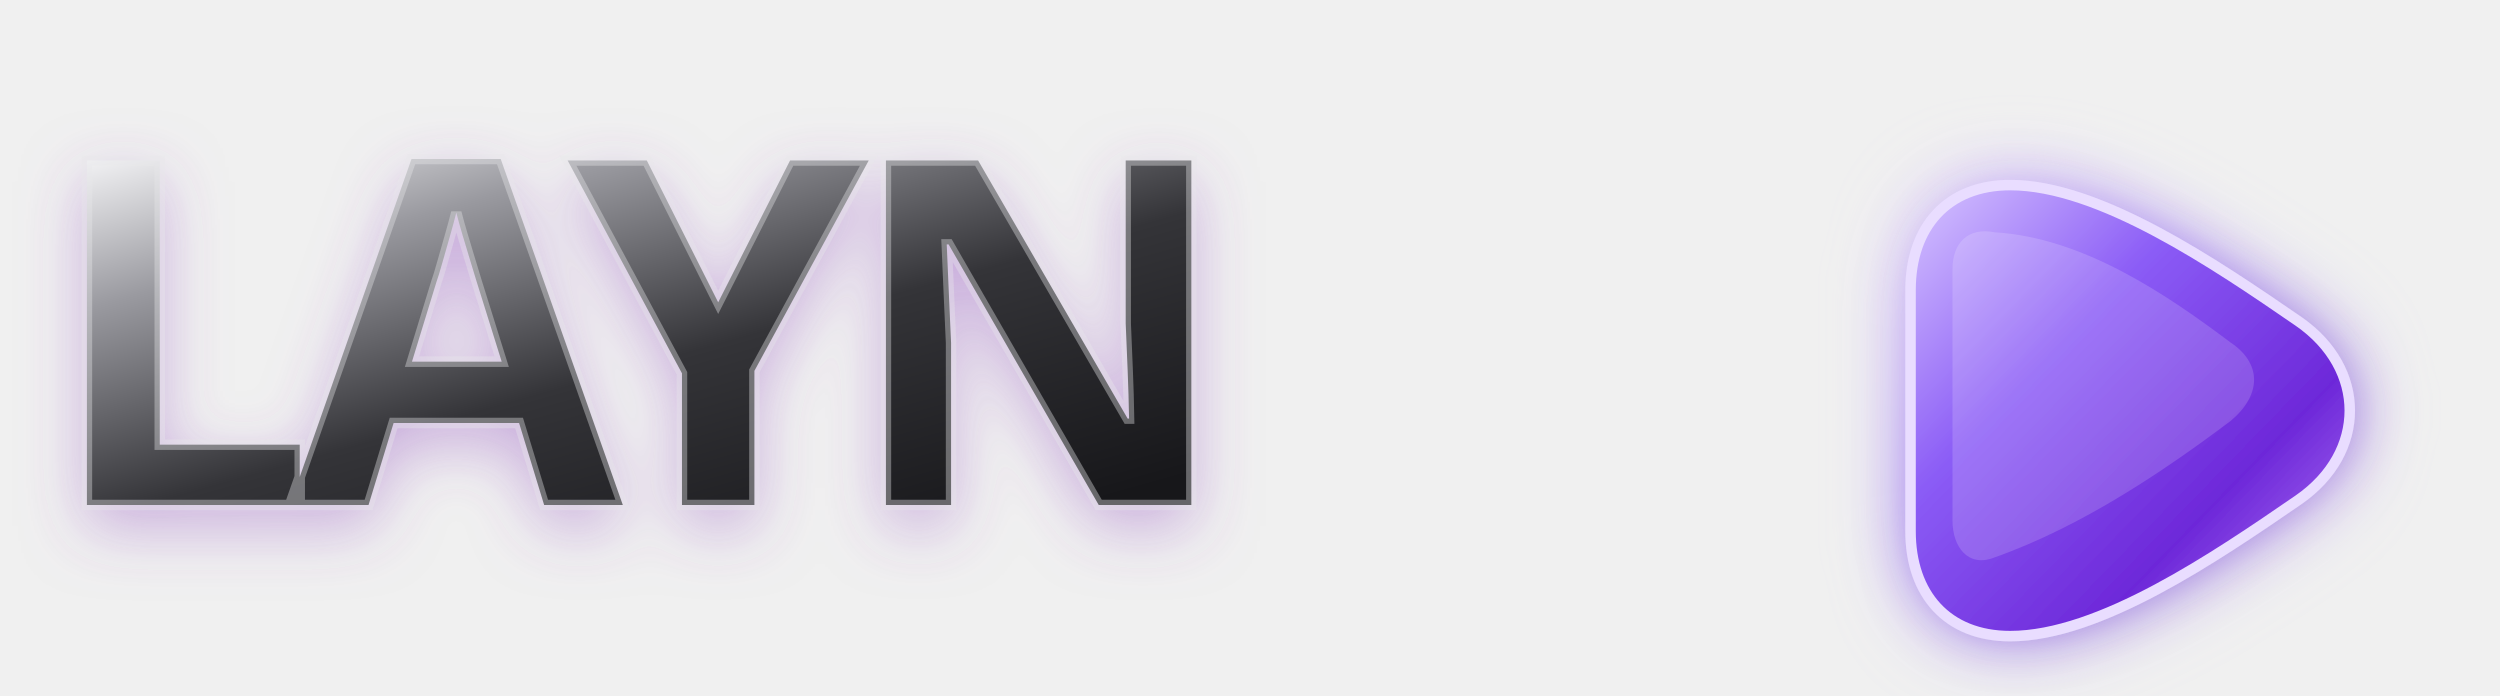
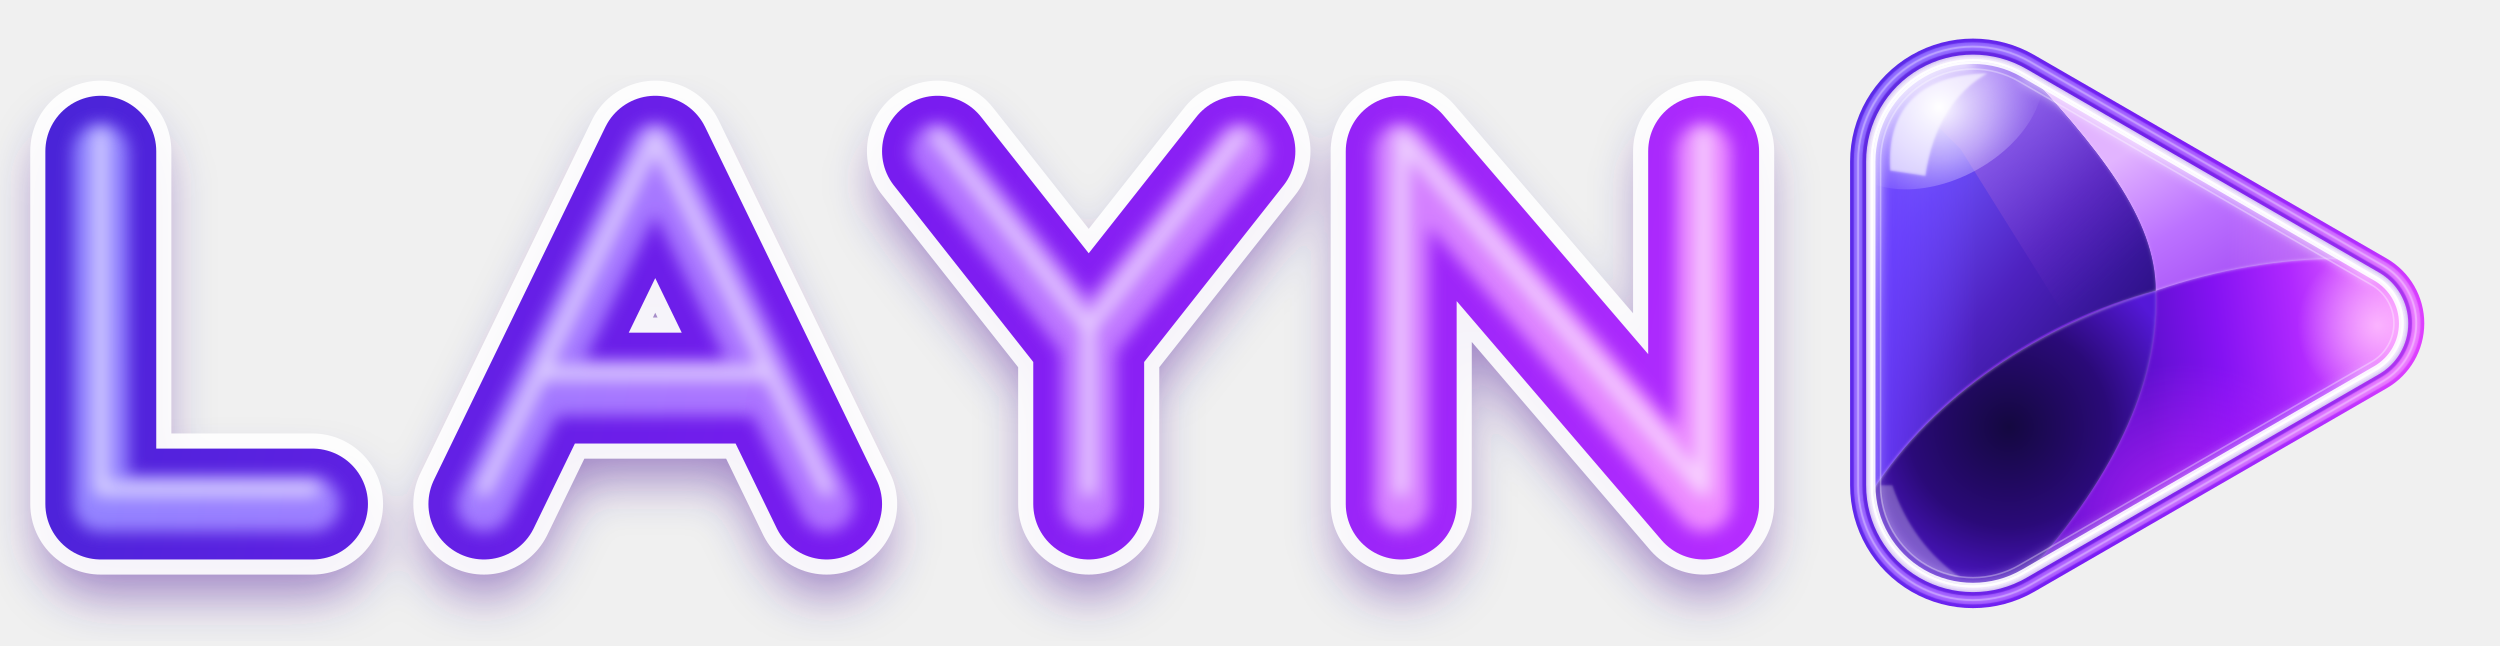
- <svg xmlns="http://www.w3.org/2000/svg" viewBox="0 0 460 128" role="img" aria-label="LAYN play logo">
+ <svg xmlns="http://www.w3.org/2000/svg" viewBox="0 0 496 128" role="img" aria-label="LAYN play logo">
  <defs>
-     <linearGradient id="glass" x1="0" y1="0" x2="0.9" y2="1">
-       <stop offset="0" stop-color="#f3f3f5" />
-       <stop offset="0.24" stop-color="#9a9aa0" />
-       <stop offset="0.58" stop-color="#343438" />
-       <stop offset="1" stop-color="#17171a" />
+     <linearGradient id="border" gradientUnits="userSpaceOnUse" x1="108" y1="500" x2="1158" y2="700">
+       <stop offset="0" stop-color="#5a2ae8" />
+       <stop offset="0.5" stop-color="#7a1cf5" />
+       <stop offset="0.85" stop-color="#b02cff" />
+       <stop offset="1" stop-color="#e040ff" />
    </linearGradient>
-     <linearGradient id="violet" x1="0" y1="0" x2="1" y2="1">
-       <stop offset="0" stop-color="#d8c7ff" />
-       <stop offset="0.35" stop-color="#8b5cf6" />
-       <stop offset="0.7" stop-color="#6d28d9" />
-       <stop offset="1" stop-color="#c084fc" />
+     <linearGradient id="rightBase" gradientUnits="userSpaceOnUse" x1="640" y1="700" x2="1130" y2="640">
+       <stop offset="0" stop-color="#5c10cc" />
+       <stop offset="0.3" stop-color="#8412f2" />
+       <stop offset="0.6" stop-color="#b028ff" />
+       <stop offset="1" stop-color="#f27cff" />
    </linearGradient>
-     <filter id="shadow" x="-30%" y="-50%" width="160%" height="200%">
+     <radialGradient id="bottomMagenta" gradientUnits="userSpaceOnUse" cx="720" cy="1000" r="300">
+       <stop offset="0" stop-color="#c020ff" stop-opacity="0.85" />
+       <stop offset="1" stop-color="#c020ff" stop-opacity="0" />
+     </radialGradient>
+     <linearGradient id="topRight" gradientUnits="userSpaceOnUse" x1="700" y1="250" x2="880" y2="540">
+       <stop offset="0" stop-color="#e2b4ff" />
+       <stop offset="0.5" stop-color="#bc72ff" />
+       <stop offset="1" stop-color="#a44cf5" />
+     </linearGradient>
+     <linearGradient id="topRightTip" gradientUnits="userSpaceOnUse" x1="800" y1="0" x2="1120" y2="0">
+       <stop offset="0" stop-color="#ffb8ff" stop-opacity="0" />
+       <stop offset="1" stop-color="#ffb0ff" stop-opacity="0.7" />
+     </linearGradient>
+     <linearGradient id="leftUpper" gradientUnits="userSpaceOnUse" x1="170" y1="250" x2="640" y2="620">
+       <stop offset="0" stop-color="#8a80ff" />
+       <stop offset="0.25" stop-color="#6a4cf5" />
+       <stop offset="0.6" stop-color="#4e22c0" />
+       <stop offset="1" stop-color="#2c1085" />
+     </linearGradient>
+     <linearGradient id="leftUpperRight" gradientUnits="userSpaceOnUse" x1="400" y1="150" x2="660" y2="480">
+       <stop offset="0" stop-color="#a070f0" stop-opacity="0.9" />
+       <stop offset="1" stop-color="#6420b8" stop-opacity="0" />
+     </linearGradient>
+     <linearGradient id="leftEdgeBlue" gradientUnits="userSpaceOnUse" x1="135" y1="0" x2="330" y2="0">
+       <stop offset="0" stop-color="#6a3cff" stop-opacity="0.9" />
+       <stop offset="1" stop-color="#6a3cff" stop-opacity="0" />
+     </linearGradient>
+     <radialGradient id="darkLens" gradientUnits="userSpaceOnUse" cx="390" cy="820" r="340">
+       <stop offset="0" stop-color="#140840" />
+       <stop offset="0.55" stop-color="#2a0a78" />
+       <stop offset="1" stop-color="#5518d8" />
+     </radialGradient>
+     <radialGradient id="glossTL" gradientUnits="userSpaceOnUse" cx="260" cy="220" r="200">
+       <stop offset="0" stop-color="#ffffff" stop-opacity="1" />
+       <stop offset="0.5" stop-color="#e0d4ff" stop-opacity="0.6" />
+       <stop offset="1" stop-color="#c8b8ff" stop-opacity="0" />
+     </radialGradient>
+     <radialGradient id="tipGlow" gradientUnits="userSpaceOnUse" cx="1080" cy="630" r="150">
+       <stop offset="0" stop-color="#ffc0ff" stop-opacity="0.85" />
+       <stop offset="1" stop-color="#ffc0ff" stop-opacity="0" />
+     </radialGradient>
+     <linearGradient id="rimFadeLeft" gradientUnits="userSpaceOnUse" x1="0" y1="200" x2="0" y2="1000">
+       <stop offset="0" stop-color="#ffffff" stop-opacity="0.95" />
+       <stop offset="0.5" stop-color="#d4c8ff" stop-opacity="0.5" />
+       <stop offset="1" stop-color="#b8a8ff" stop-opacity="0.35" />
+     </linearGradient>
+     <filter id="blur10" x="-20%" y="-20%" width="140%" height="140%">
+       <feGaussianBlur stdDeviation="10" />
+     </filter>
+     <filter id="blur18" x="-20%" y="-20%" width="140%" height="140%">
+       <feGaussianBlur stdDeviation="18" />
+     </filter>
+     <linearGradient id="borderLight" gradientUnits="userSpaceOnUse" x1="108" y1="400" x2="1158" y2="800">
+       <stop offset="0" stop-color="#8f6bff" />
+       <stop offset="0.5" stop-color="#a95cff" />
+       <stop offset="1" stop-color="#f27cff" />
+     </linearGradient>
+     <filter id="blur2" x="-20%" y="-20%" width="140%" height="140%">
+       <feGaussianBlur stdDeviation="2" />
+     </filter>
+     <clipPath id="outerClip">
+       <path d="M108 929 L108 323 A215 215 0 0 1 430.5 136.8 L1090.3 517.8 A125 125 0 0 1 1090.3 734.2 L430.5 1115.2 A215 215 0 0 1 108 929 Z" />
+     </clipPath>
+     <filter id="blur6" x="-20%" y="-20%" width="140%" height="140%">
      <feGaussianBlur stdDeviation="6" />
-       <feColorMatrix values="0 0 0 0 0.25 0 0 0 0 0.05 0 0 0 0 0.5 0 0 0 .55 0" />
    </filter>
-     <filter id="glow" x="-80%" y="-80%" width="260%" height="260%">
-       <feGaussianBlur stdDeviation="7" result="b" />
-       <feMerge>
-         <feMergeNode in="b" />
-         <feMergeNode in="SourceGraphic" />
-       </feMerge>
+     <filter id="blur3" x="-20%" y="-20%" width="140%" height="140%">
+       <feGaussianBlur stdDeviation="3" />
+     </filter>
+     <path id="innerShape" d="M136 929 L136 323 A187 187 0 0 1 416.5 161 L1076.3 542 A97 97 0 0 1 1076.3 710 L416.5 1091 A187 187 0 0 1 136 929 Z" />
+     <clipPath id="clip">
+       <use href="#innerShape" />
+     </clipPath>
+     <g id="letters" fill="none" stroke-linecap="round" stroke-linejoin="round">
+       <path d="M20 30 V100 H62" />
+       <path d="M96 100 L130 30 L164 100 M108 77 H152" />
+       <path d="M186 30 L216 68 L246 30 M216 68 V100" />
+       <path d="M278 100 V30 L338 100 V30" />
+     </g>
+     <linearGradient id="wordBase" gradientUnits="userSpaceOnUse" x1="10" y1="30" x2="348" y2="100">
+       <stop offset="0" stop-color="#4a24d8" />
+       <stop offset="0.5" stop-color="#7a1cf0" />
+       <stop offset="1" stop-color="#b52cff" />
+     </linearGradient>
+     <linearGradient id="wordLight" gradientUnits="userSpaceOnUse" x1="10" y1="30" x2="348" y2="100">
+       <stop offset="0" stop-color="#8f86ff" />
+       <stop offset="0.5" stop-color="#b070ff" />
+       <stop offset="1" stop-color="#f08cff" />
+     </linearGradient>
+     <filter id="wordBlur" x="-10%" y="-20%" width="120%" height="140%">
+       <feGaussianBlur stdDeviation="1.6" />
+     </filter>
+     <filter id="wordShadow" x="-10%" y="-30%" width="120%" height="160%">
+       <feGaussianBlur stdDeviation="5" />
    </filter>
  </defs>
-   <g transform="translate(8 8) scale(.965)">
-     <text x="0" y="92" font-family="Arial Rounded MT Bold, Trebuchet MS, sans-serif" font-size="92" font-weight="800" letter-spacing="-5" fill="#000" opacity=".7" filter="url(#shadow)">LAYN</text>
-     <text x="0" y="88" font-family="Arial Rounded MT Bold, Trebuchet MS, sans-serif" font-size="92" font-weight="800" letter-spacing="-5" fill="url(#glass)" stroke="#e8e8eb" stroke-opacity=".38" stroke-width="2">LAYN</text>
-     <path d="M375 30 C392 30 414 45 430 56 C442 65 442 76 430 84 C414 95 392 110 375 110 C365 110 359 103 359 92 V48 C359 38 365 30 375 30Z" fill="#050506" opacity=".65" filter="url(#shadow)" />
-     <path d="M375 27 C392 27 414 42 430 53 C443 62 443 78 430 87 C414 98 392 113 375 113 C363 113 356 105 356 93 V47 C356 35 363 27 375 27Z" fill="url(#violet)" stroke="#e9ddff" stroke-width="2" filter="url(#glow)" />
-     <path d="M372 36 C389 37 405 48 417 57 C423 61 423 67 417 72 C405 81 389 92 372 98 C367 100 364 96 364 91 V43 C364 38 367 35 372 36Z" fill="#ffffff" opacity=".16" />
+   <use href="#letters" stroke="#3a1090" stroke-opacity="0.45" stroke-width="24" filter="url(#wordShadow)" transform="translate(0 6)" />
+   <use href="#letters" stroke="#ffffff" stroke-opacity="0.9" stroke-width="28" />
+   <use href="#letters" stroke="url(#wordBase)" stroke-width="22" />
+   <use href="#letters" stroke="url(#wordLight)" stroke-width="11" filter="url(#wordBlur)" />
+   <use href="#letters" stroke="#ffffff" stroke-opacity="0.6" stroke-width="3" filter="url(#wordBlur)" transform="translate(0 -3)" />
+   <g transform="translate(357.2 -2.2) scale(0.106)">
+     <path d="M108 929 L108 323 A215 215 0 0 1 430.5 136.8 L1090.3 517.8 A125 125 0 0 1 1090.3 734.2 L430.5 1115.2 A215 215 0 0 1 108 929 Z" fill="#ffffff" stroke="url(#border)" stroke-width="30" stroke-linejoin="round" />
+     <path d="M108 929 L108 323 A215 215 0 0 1 430.5 136.8 L1090.3 517.8 A125 125 0 0 1 1090.3 734.2 L430.5 1115.2 A215 215 0 0 1 108 929 Z" fill="none" stroke="#6a22d8" stroke-opacity="0.45" stroke-width="34" filter="url(#blur6)" clip-path="url(#outerClip)" />
+     <path d="M108 929 L108 323 A215 215 0 0 1 430.5 136.8 L1090.3 517.8 A125 125 0 0 1 1090.3 734.2 L430.5 1115.2 A215 215 0 0 1 108 929 Z" fill="none" stroke="url(#borderLight)" stroke-width="16" stroke-linejoin="round" filter="url(#blur2)" />
+     <path d="M108 929 L108 323 A215 215 0 0 1 430.5 136.8 L1090.3 517.8 A125 125 0 0 1 1090.3 734.2 L430.5 1115.2 A215 215 0 0 1 108 929 Z" fill="none" stroke="#ffffff" stroke-opacity="0.45" stroke-width="3.5" stroke-linejoin="round" filter="url(#blur2)" />
+     <g clip-path="url(#clip)">
+       <rect x="100" y="100" width="1100" height="1100" fill="url(#rightBase)" />
+       <rect x="100" y="100" width="1100" height="1100" fill="url(#bottomMagenta)" />
+       <path d="M400 130 C560 300 665 430 665 565 C780 525 900 505 1010 505 L1180 560 L1180 100 Z" fill="url(#topRight)" />
+       <path d="M400 130 C560 300 665 430 665 565 C780 525 900 505 1010 505 L1180 560 L1180 100 Z" fill="url(#topRightTip)" />
+       <path d="M100 100 L400 130 C560 300 665 430 665 565 C450 620 250 760 135 930 L100 930 Z" fill="url(#leftUpper)" />
+       <path d="M100 100 L400 130 C560 300 665 430 665 565 L500 620 L300 300 Z" fill="url(#leftUpperRight)" />
+       <rect x="135" y="150" width="200" height="800" fill="url(#leftEdgeBlue)" />
+       <path d="M135 940 C250 760 450 630 665 565 C672 720 600 900 420 1100 L100 1150 Z" fill="url(#darkLens)" />
+       <path d="M416.5 161 L1076.3 542" stroke="#ffffff" stroke-opacity="0.55" stroke-width="26" fill="none" filter="url(#blur10)" />
+       <path d="M136 929 L136 323 A187 187 0 0 1 323 136" stroke="url(#rimFadeLeft)" stroke-width="30" fill="none" filter="url(#blur10)" />
+       <path d="M1076.3 710 L416.5 1091 A187 187 0 0 1 136 929" stroke="#d8c4ff" stroke-opacity="0.55" stroke-width="22" fill="none" filter="url(#blur10)" />
+       <circle cx="1080" cy="630" r="150" fill="url(#tipGlow)" />
+       <path d="M400 130 C560 300 665 430 665 565 C672 720 600 900 420 1100" stroke="#ffffff" stroke-opacity="0.22" stroke-width="3" fill="none" filter="url(#blur3)" />
+       <path d="M135 940 C250 760 450 630 665 565 C780 525 900 505 1010 505" stroke="#ffffff" stroke-opacity="0.4" stroke-width="3" fill="none" filter="url(#blur3)" />
+       <ellipse cx="262" cy="222" rx="205" ry="135" fill="url(#glossTL)" transform="rotate(-28 262 222)" />
+       <path d="M168 340 C160 215 235 160 350 158 C290 192 248 255 234 350 Z" fill="#ffffff" fill-opacity="0.65" filter="url(#blur3)" />
+       <path d="M149 929 A174 174 0 0 0 300 1102 Q210 1040 172 929 Z" fill="#ffffff" fill-opacity="0.3" filter="url(#blur3)" />
+     </g>
+     <path d="M150 929 L150 323 A173 173 0 0 1 409.5 173.2 L1069.3 554.1 A83 83 0 0 1 1069.3 697.9 L409.5 1078.8 A173 173 0 0 1 150 929 Z" fill="none" stroke="#ffffff" stroke-opacity="0.35" stroke-width="3" />
+     <use href="#innerShape" fill="none" stroke="#ffffff" stroke-opacity="0.9" stroke-width="9" />
  </g>
</svg>
